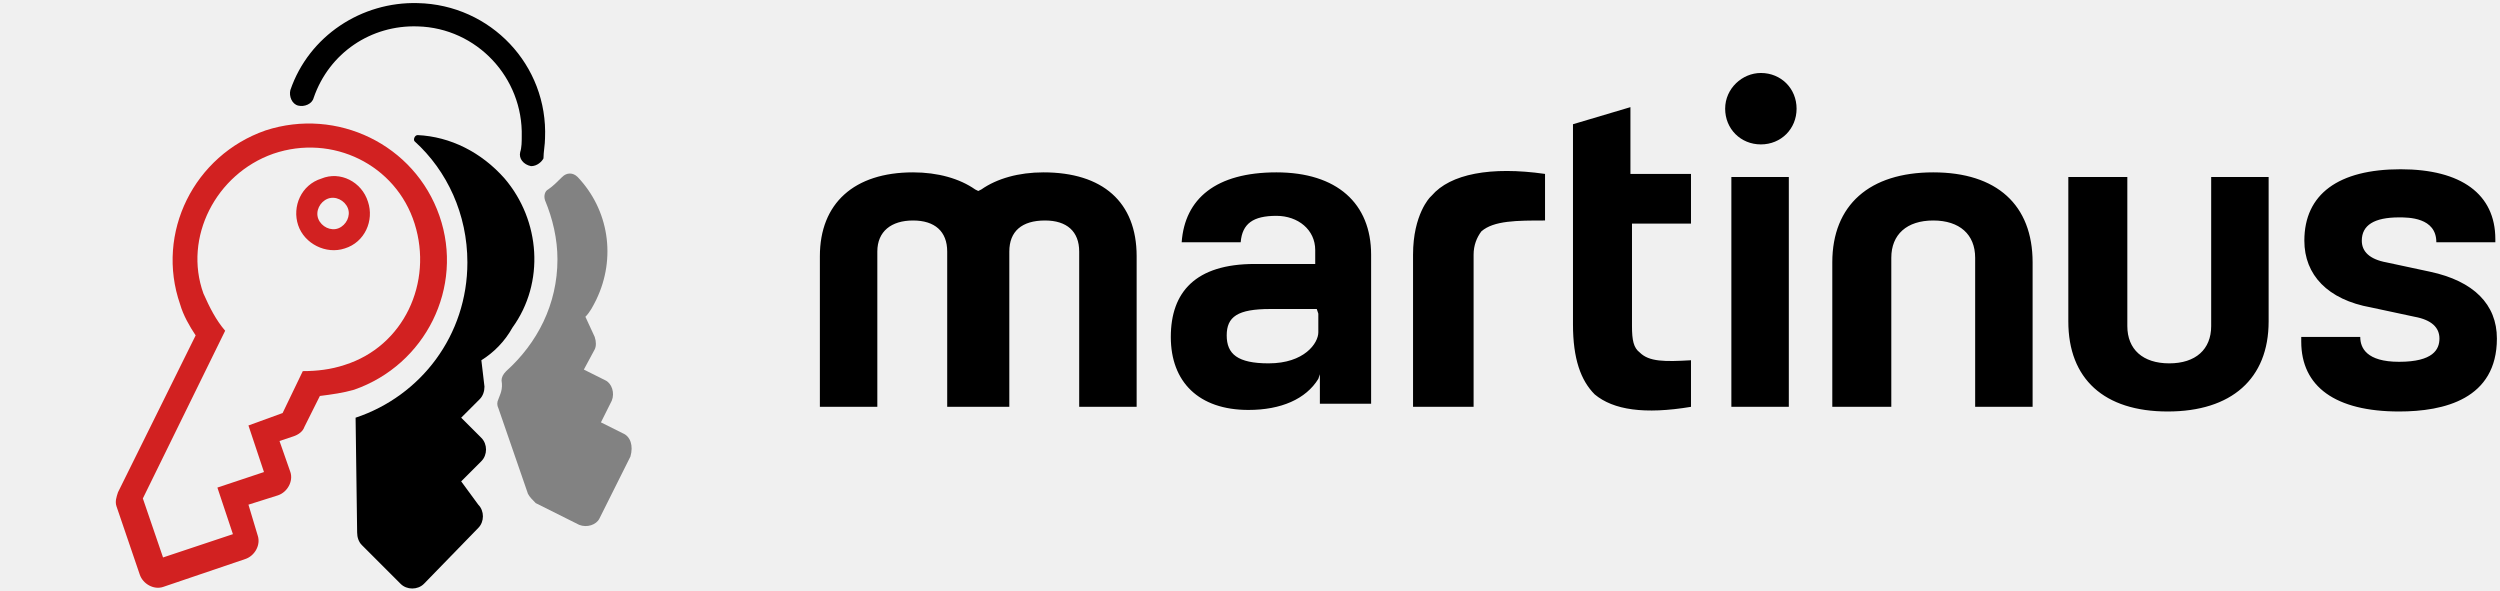
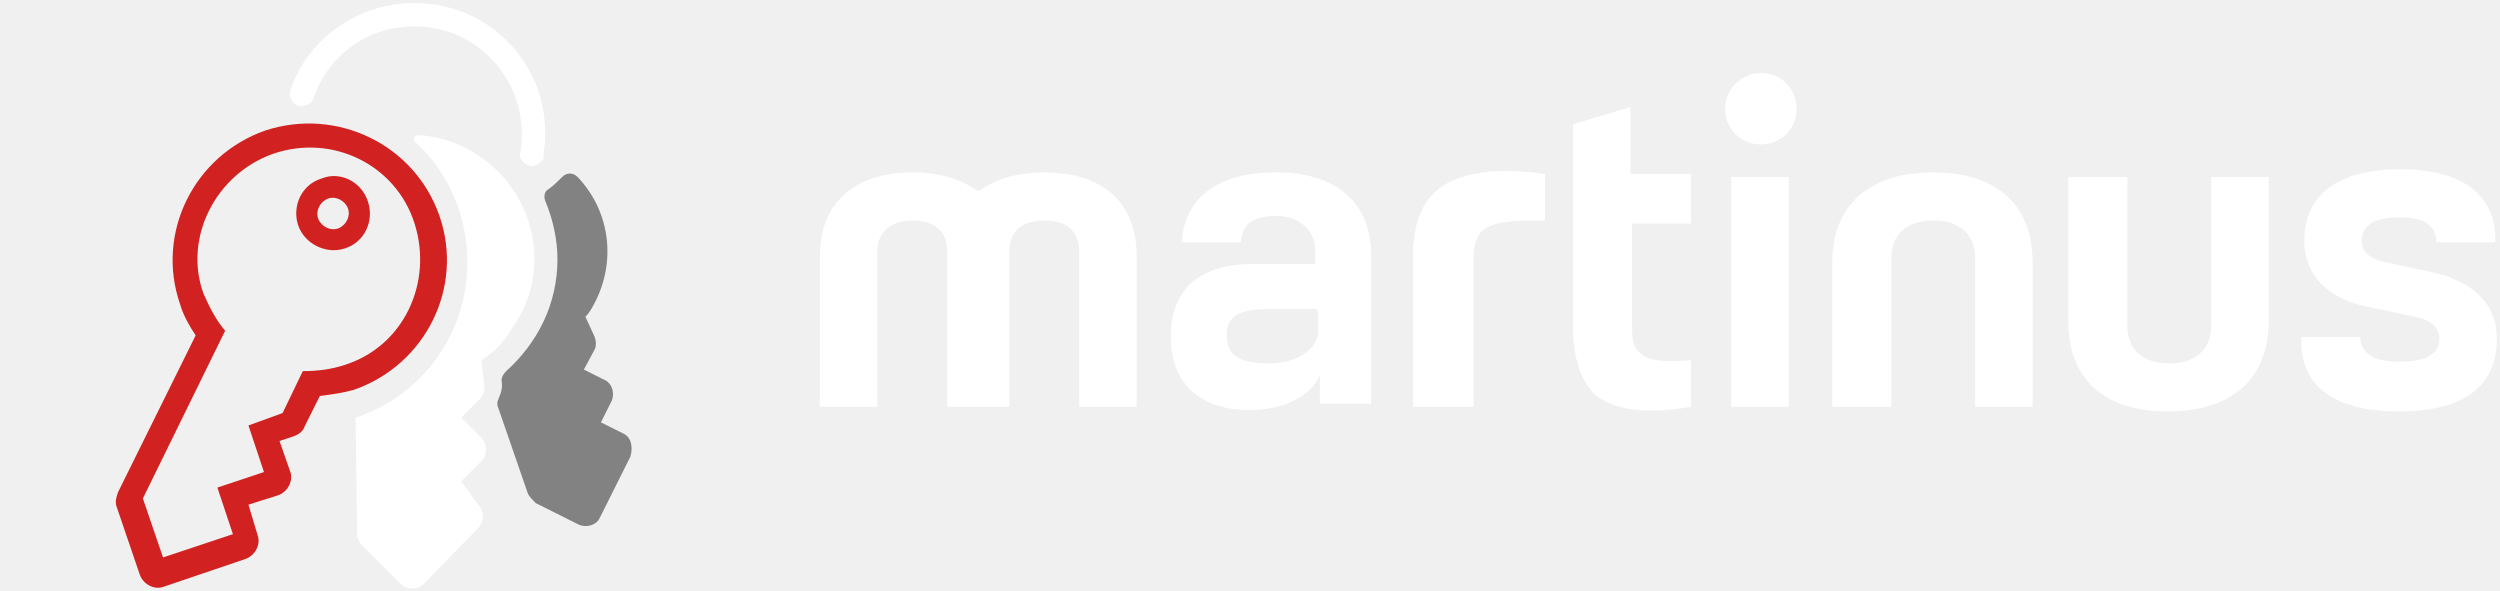
- <svg xmlns="http://www.w3.org/2000/svg" viewBox="0 0 161 38">
-   <path class="st0" d="M91.2 26.2h3.7v-9.8c0-.6.2-1.1.5-1.5.8-.7 2.3-.7 4.1-.7v-3c-3.5-.5-6.1 0-7.3 1.4l-.1.1S91 13.8 91 16.4v9.8h.2zm-21.7 0h3.7v-9.7c0-3.5-2.2-5.4-6-5.4-1.6 0-3 .4-4 1.1l-.2.1-.2-.1c-1-.7-2.4-1.1-4-1.1-3.8 0-6 2-6 5.4v9.7h3.7v-10c0-1.3.9-2 2.3-2s2.2.7 2.2 2v10h4v-10c0-1.3.8-2 2.3-2 1.4 0 2.2.7 2.2 2v10zm42 0h3.7V11.4h-3.7zm15.7 0h3.7v-9.3c0-3.7-2.3-5.8-6.4-5.8s-6.5 2.1-6.5 5.8v9.3h3.8v-9.6c0-1.5 1-2.4 2.7-2.4s2.7.9 2.7 2.4v9.6zm6-14.8v9.3c0 3.7 2.3 5.8 6.4 5.8 4.1 0 6.5-2.1 6.5-5.8v-9.3h-3.7V21c0 1.5-1 2.4-2.7 2.4s-2.7-.9-2.7-2.4v-9.6h-3.8zm15 10.4v.2c0 2.9 2.2 4.5 6.3 4.5 2.9 0 6.3-.8 6.3-4.7 0-2.2-1.5-3.7-4.3-4.3l-2.8-.6c-1.1-.2-1.6-.7-1.6-1.4 0-1 .8-1.5 2.4-1.5.6 0 2.4 0 2.4 1.6h3.8v-.2c0-2.9-2.2-4.5-6.1-4.5-4 0-6.2 1.6-6.2 4.6 0 2.2 1.5 3.8 4.3 4.3l2.8.6c1.1.2 1.6.7 1.6 1.4s-.4 1.5-2.6 1.5c-2.1 0-2.5-.9-2.5-1.6h-3.8v.1zM113.4 4.7c-1.2 0-2.3 1-2.3 2.3s1 2.3 2.3 2.3 2.3-1 2.3-2.3c0-1.3-1-2.3-2.3-2.3m-12.1 9.8v6.4c0 2.2.5 3.6 1.4 4.5 1.2 1 3.2 1.3 6.2.8v-3c-1.7.1-2.7.1-3.3-.5-.4-.3-.5-.8-.5-1.7v-6.6h3.8v-3.2H105V6.9L101.3 8v6.5zm-16.4 5.7v1.2c0 .7-.9 2-3.2 2-2 0-2.7-.6-2.7-1.8 0-1.2.7-1.7 2.8-1.7h3l.1.3zm-2.7-9.1c-3.9 0-5.9 1.7-6.1 4.5h3.8c.1-1.2.8-1.7 2.3-1.7 1.4 0 2.5.9 2.5 2.2v.9h-3.9c-3.8 0-5.4 1.8-5.4 4.7s1.8 4.7 5 4.7c2.1 0 3.7-.7 4.5-2l.1-.3V26h3.3v-9.6c0-3.3-2.2-5.3-6.1-5.3z" />
-   <path d="M17.6 9.9c3.8-1.3 7.9.7 9.1 4.5s-.7 7.9-4.5 9.1c-.9.3-1.8.4-2.7.4l-1.3 2.7-2.2.8 1 3-3 1 1 3-4.5 1.5-1.3-3.8 5.3-10.8c-.6-.7-1-1.5-1.4-2.4-1.3-3.6.8-7.7 4.5-9m-.5-1.5C12.5 10 10 15 11.6 19.6c.2.7.6 1.4 1 2l-5 10.1c-.1.3-.2.6-.1.9L9 37c.2.6.9 1 1.5.8l5.3-1.8c.6-.2 1-.9.8-1.5l-.6-2 1.9-.6c.6-.2 1-.9.8-1.5l-.7-2 .9-.3c.3-.1.6-.3.7-.6l1-2c.8-.1 1.5-.2 2.2-.4 4.6-1.6 7.1-6.6 5.5-11.2s-6.6-7-11.2-5.5zm4 4.4c.5-.2 1.1.1 1.3.6s-.1 1.1-.6 1.3-1.1-.1-1.3-.6.1-1.1.6-1.3m-.4-1.3c-1.3.4-1.9 1.8-1.5 3s1.8 1.9 3 1.5c1.3-.4 1.9-1.8 1.5-3-.4-1.3-1.8-2-3-1.5z" fill="#d22121" />
+ <svg xmlns="http://www.w3.org/2000/svg" id="Layer_1" viewBox="0 0 161 38">
+   <style>.st0{fill-rule:evenodd;clip-rule:evenodd;fill:#fff}.st1{fill:#d22121}.st2{fill:#fff}.st3{fill:#828282}</style>
+   <path id="Fill-1" class="st0" d="M91.2 26.2h3.7v-9.8c0-.6.2-1.1.5-1.5.8-.7 2.3-.7 4.1-.7v-3c-3.5-.5-6.1 0-7.3 1.4l-.1.1S91 13.8 91 16.4v9.8h.2z" />
+   <path id="Fill-3" class="st0" d="M69.5 26.2h3.7v-9.7c0-3.5-2.2-5.4-6-5.4-1.6 0-3 .4-4 1.1l-.2.1-.2-.1c-1-.7-2.4-1.1-4-1.1-3.8 0-6 2-6 5.4v9.7h3.7v-10c0-1.3.9-2 2.3-2s2.2.7 2.2 2v10h4v-10c0-1.3.8-2 2.3-2 1.4 0 2.2.7 2.2 2v10z" />
+   <path id="Fill-5" class="st0" d="M111.5 26.2h3.7V11.4h-3.7z" />
+   <path id="Fill-7" class="st0" d="M127.2 26.2h3.7v-9.3c0-3.7-2.3-5.8-6.4-5.8s-6.5 2.1-6.5 5.8v9.3h3.8v-9.6c0-1.5 1-2.4 2.7-2.4s2.7.9 2.7 2.4v9.6z" />
+   <path id="Fill-8" class="st0" d="M133.2 11.4v9.3c0 3.7 2.3 5.8 6.4 5.8 4.1 0 6.5-2.1 6.5-5.8v-9.3h-3.7V21c0 1.5-1 2.4-2.7 2.4s-2.7-.9-2.7-2.4v-9.6h-3.8z" />
+   <path id="Fill-9" class="st0" d="M148.2 21.8v.2c0 2.9 2.2 4.5 6.3 4.5 2.9 0 6.3-.8 6.3-4.7 0-2.2-1.5-3.7-4.3-4.3l-2.8-.6c-1.1-.2-1.6-.7-1.6-1.4 0-1 .8-1.5 2.4-1.5.6 0 2.4 0 2.4 1.6h3.8v-.2c0-2.9-2.2-4.5-6.1-4.5-4 0-6.2 1.6-6.2 4.6 0 2.2 1.5 3.8 4.3 4.3l2.8.6c1.1.2 1.6.7 1.6 1.4s-.4 1.5-2.6 1.5c-2.1 0-2.5-.9-2.5-1.6h-3.8v.1z" />
+   <path id="Fill-10" class="st0" d="M113.4 4.7c-1.2 0-2.3 1-2.3 2.3s1 2.3 2.3 2.3 2.3-1 2.3-2.3c0-1.3-1-2.3-2.3-2.3" />
+   <path id="Fill-11" class="st0" d="M101.3 14.5v6.4c0 2.2.5 3.6 1.4 4.5 1.2 1 3.2 1.3 6.2.8v-3c-1.7.1-2.7.1-3.3-.5-.4-.3-.5-.8-.5-1.7v-6.6h3.8v-3.2H105V6.9L101.3 8v6.5z" />
+   <path id="Fill-12" class="st0" d="M84.9 20.2v1.2c0 .7-.9 2-3.2 2-2 0-2.7-.6-2.7-1.8 0-1.2.7-1.7 2.8-1.7h3l.1.3zm-2.7-9.1c-3.9 0-5.9 1.7-6.1 4.5h3.8c.1-1.2.8-1.7 2.3-1.7 1.4 0 2.5.9 2.5 2.2v.9h-3.9c-3.8 0-5.4 1.8-5.4 4.7s1.8 4.7 5 4.7c2.1 0 3.7-.7 4.5-2l.1-.3V26h3.3v-9.6c0-3.3-2.2-5.3-6.1-5.3z" />
+   <path class="st1" d="M17.6 9.9c3.8-1.3 7.9.7 9.1 4.5s-.7 7.9-4.5 9.1c-.9.3-1.8.4-2.7.4l-1.3 2.7-2.2.8 1 3-3 1 1 3-4.5 1.5-1.3-3.8 5.3-10.8c-.6-.7-1-1.5-1.4-2.4-1.3-3.6.8-7.7 4.5-9m-.5-1.5C12.5 10 10 15 11.6 19.6c.2.7.6 1.4 1 2l-5 10.1c-.1.3-.2.6-.1.9L9 37c.2.6.9 1 1.5.8l5.3-1.8c.6-.2 1-.9.8-1.5l-.6-2 1.9-.6c.6-.2 1-.9.8-1.5l-.7-2 .9-.3c.3-.1.6-.3.7-.6l1-2c.8-.1 1.5-.2 2.2-.4 4.6-1.6 7.1-6.6 5.5-11.2s-6.6-7-11.2-5.5zm4 4.4c.5-.2 1.1.1 1.3.6s-.1 1.1-.6 1.3-1.1-.1-1.3-.6.1-1.1.6-1.3m-.4-1.3c-1.3.4-1.9 1.8-1.5 3s1.8 1.9 3 1.5c1.3-.4 1.9-1.8 1.5-3-.4-1.3-1.8-2-3-1.5z" />
  <path class="st2" d="M32.5 11.5C31 9.8 29 8.8 26.9 8.7c-.2 0-.3.3-.2.4 2.1 1.9 3.4 4.7 3.4 7.8 0 4.7-3 8.6-7.2 10l.1 7.4c0 .3.1.6.3.8l2.5 2.5c.4.4 1.1.4 1.5 0l3.5-3.6c.4-.4.4-1.1 0-1.5L29.7 31l1.3-1.3c.4-.4.4-1.1 0-1.5l-1.3-1.3 1.2-1.2c.2-.2.3-.5.3-.8l-.2-1.7c.8-.5 1.5-1.2 2-2.1 2.1-2.9 1.8-6.9-.5-9.6z" />
  <path class="st2" d="M34.2 10.7c-.5-.1-.8-.5-.7-.9.1-.3.1-.7.1-1 .1-3.8-2.9-7-6.7-7.1-3-.1-5.7 1.7-6.7 4.6-.1.4-.6.6-1 .5s-.6-.6-.5-1C19.9 2.3 23.3.1 26.9.2c4.7.1 8.4 4 8.2 8.7 0 .4-.1.9-.1 1.3-.1.2-.4.5-.8.5z" />
-   <path d="M40.1 27.9l-1.4-.7.7-1.4c.2-.5 0-1.1-.4-1.3l-1.4-.7.7-1.3c.1-.2.1-.5 0-.8l-.6-1.3c.3-.3.5-.7.7-1.1 1.3-2.7.8-5.8-1.2-7.9-.3-.3-.7-.3-1 0s-.6.6-.9.8c-.2.1-.3.4-.2.7.5 1.2.8 2.5.8 3.8 0 2.9-1.3 5.4-3.3 7.2-.2.2-.3.4-.3.6.1.6-.1.9-.2 1.2-.1.2-.1.4 0 .6l1.9 5.5c.1.2.3.4.5.6l2.8 1.4c.5.2 1.1 0 1.3-.4l2-4c.2-.7 0-1.3-.5-1.5z" fill="#828282" />
+   <path class="st3" d="M40.1 27.9l-1.4-.7.7-1.4c.2-.5 0-1.1-.4-1.3l-1.4-.7.7-1.3c.1-.2.1-.5 0-.8l-.6-1.3c.3-.3.5-.7.7-1.1 1.3-2.7.8-5.8-1.2-7.9-.3-.3-.7-.3-1 0s-.6.6-.9.8c-.2.1-.3.4-.2.7.5 1.2.8 2.5.8 3.8 0 2.9-1.3 5.4-3.3 7.2-.2.2-.3.4-.3.6.1.6-.1.9-.2 1.2-.1.2-.1.4 0 .6l1.9 5.5c.1.2.3.4.5.6l2.8 1.4c.5.2 1.1 0 1.3-.4l2-4c.2-.7 0-1.3-.5-1.5z" />
</svg>
